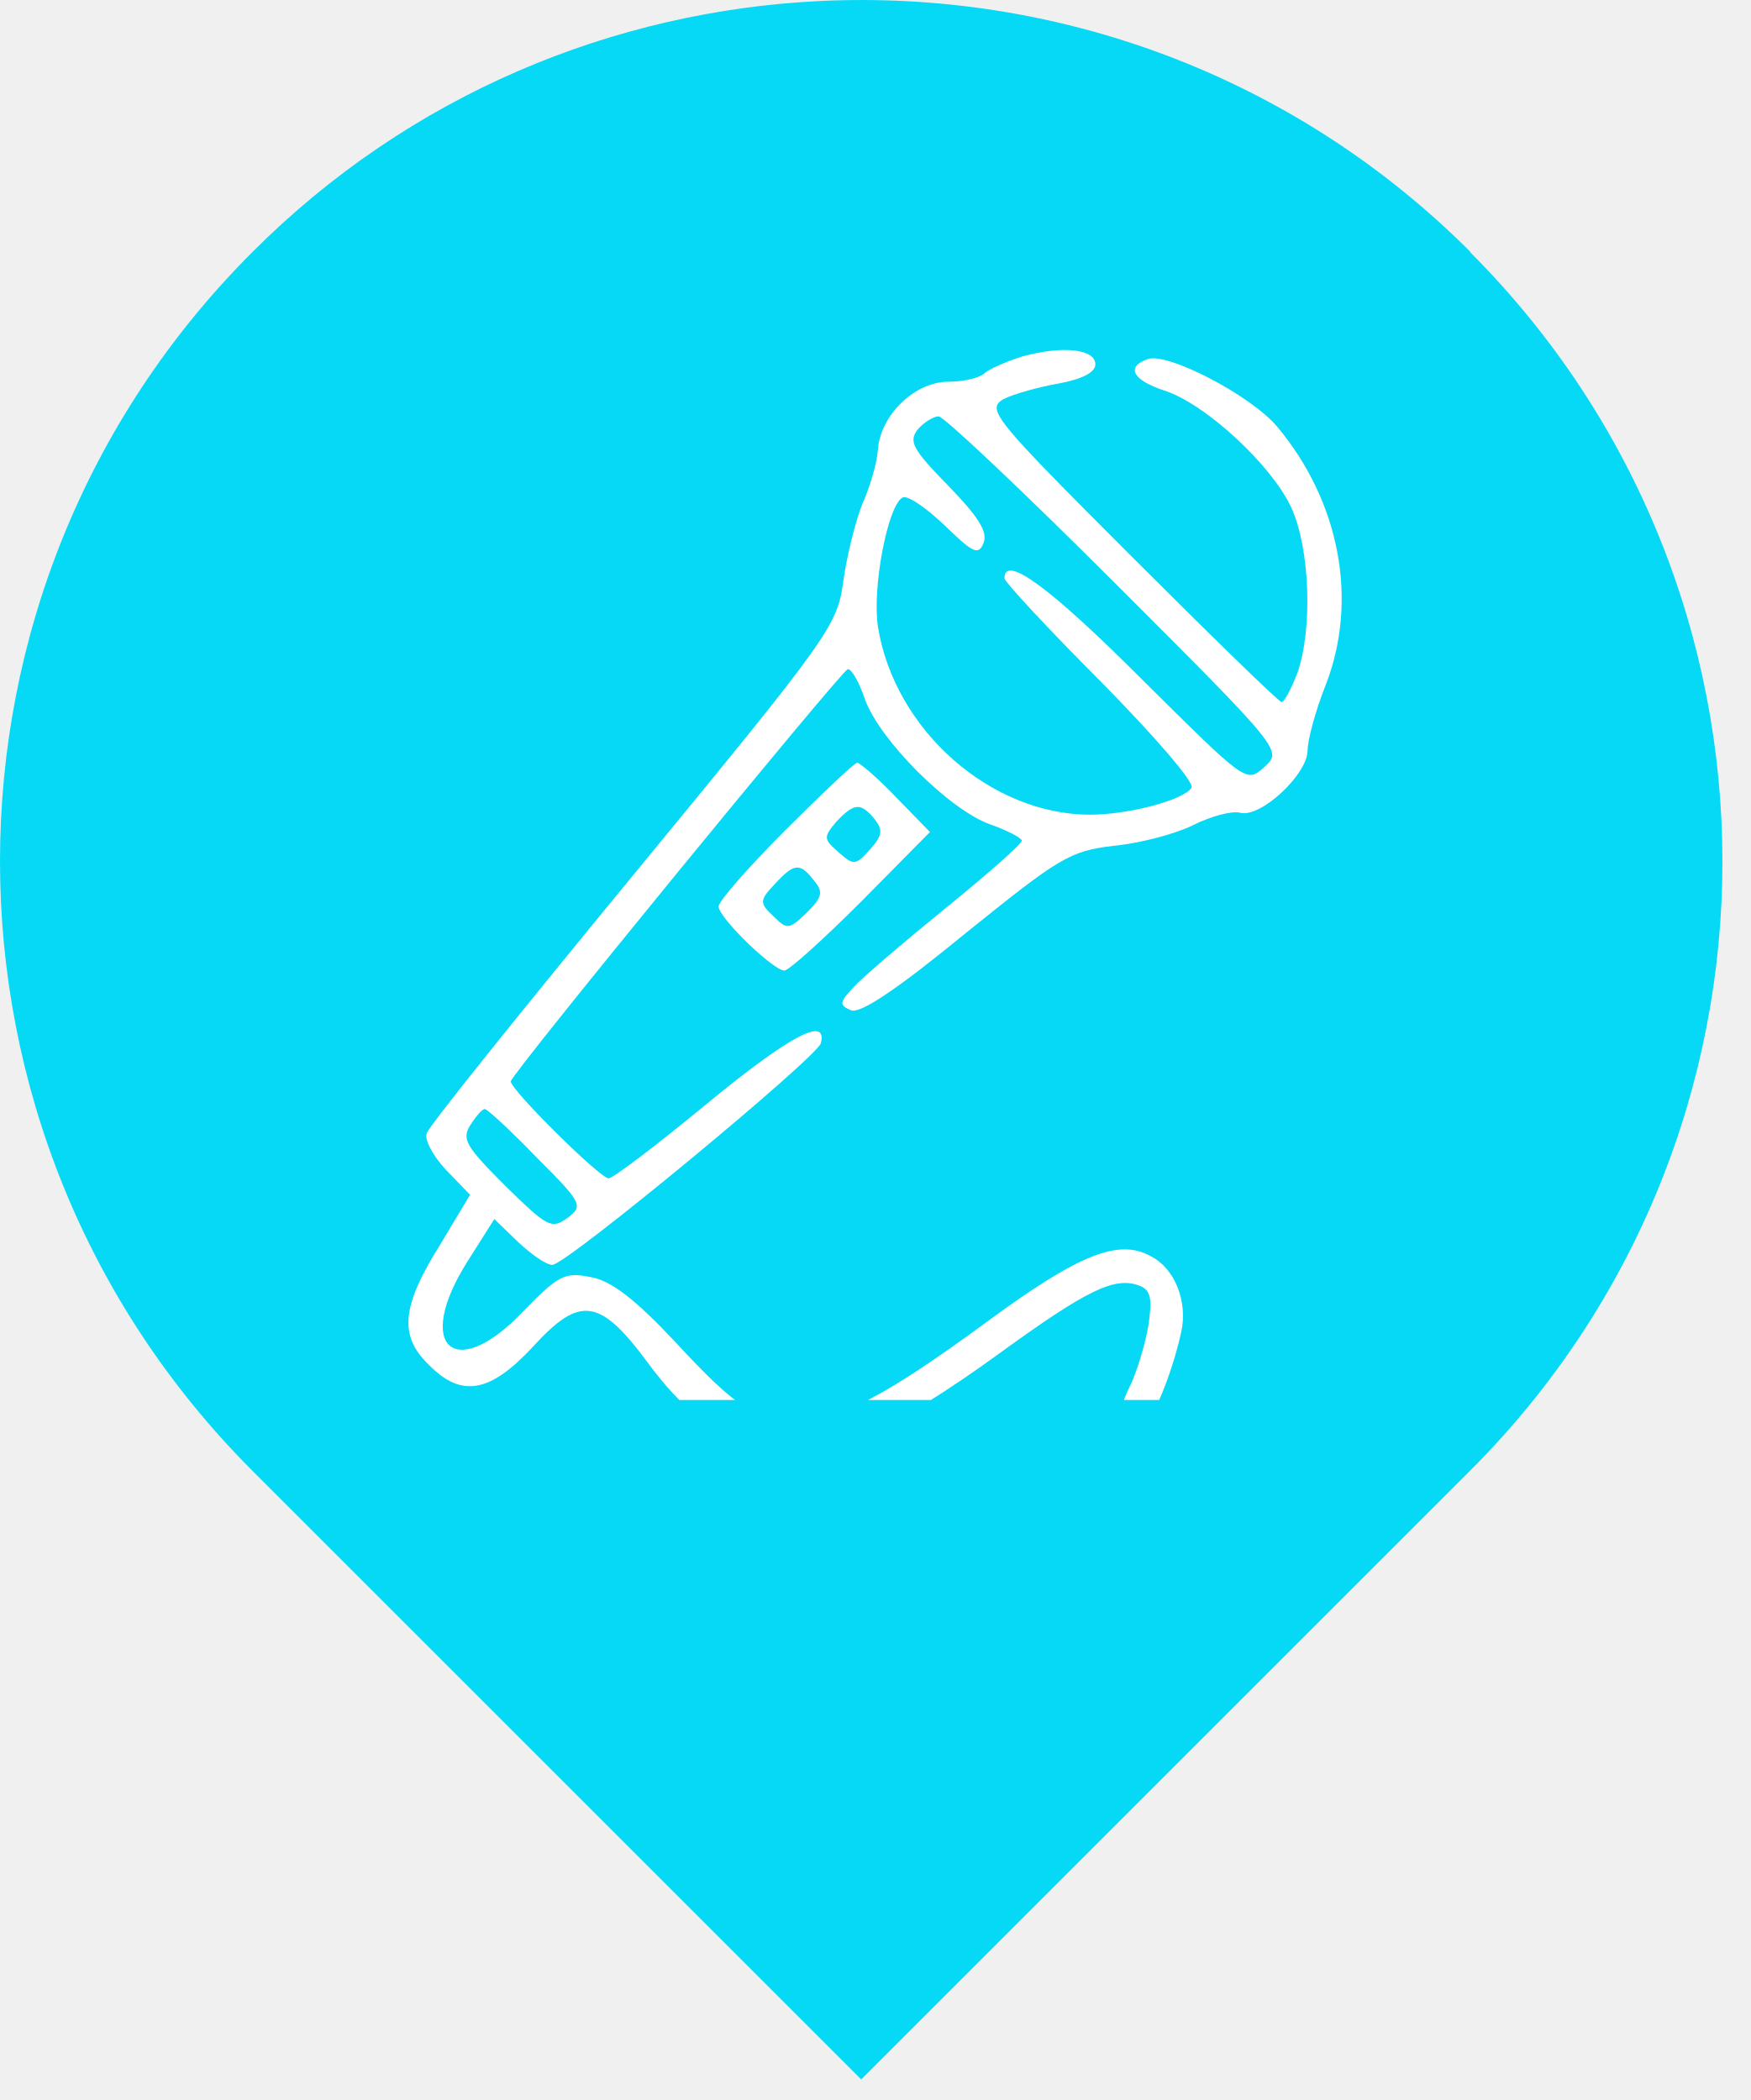
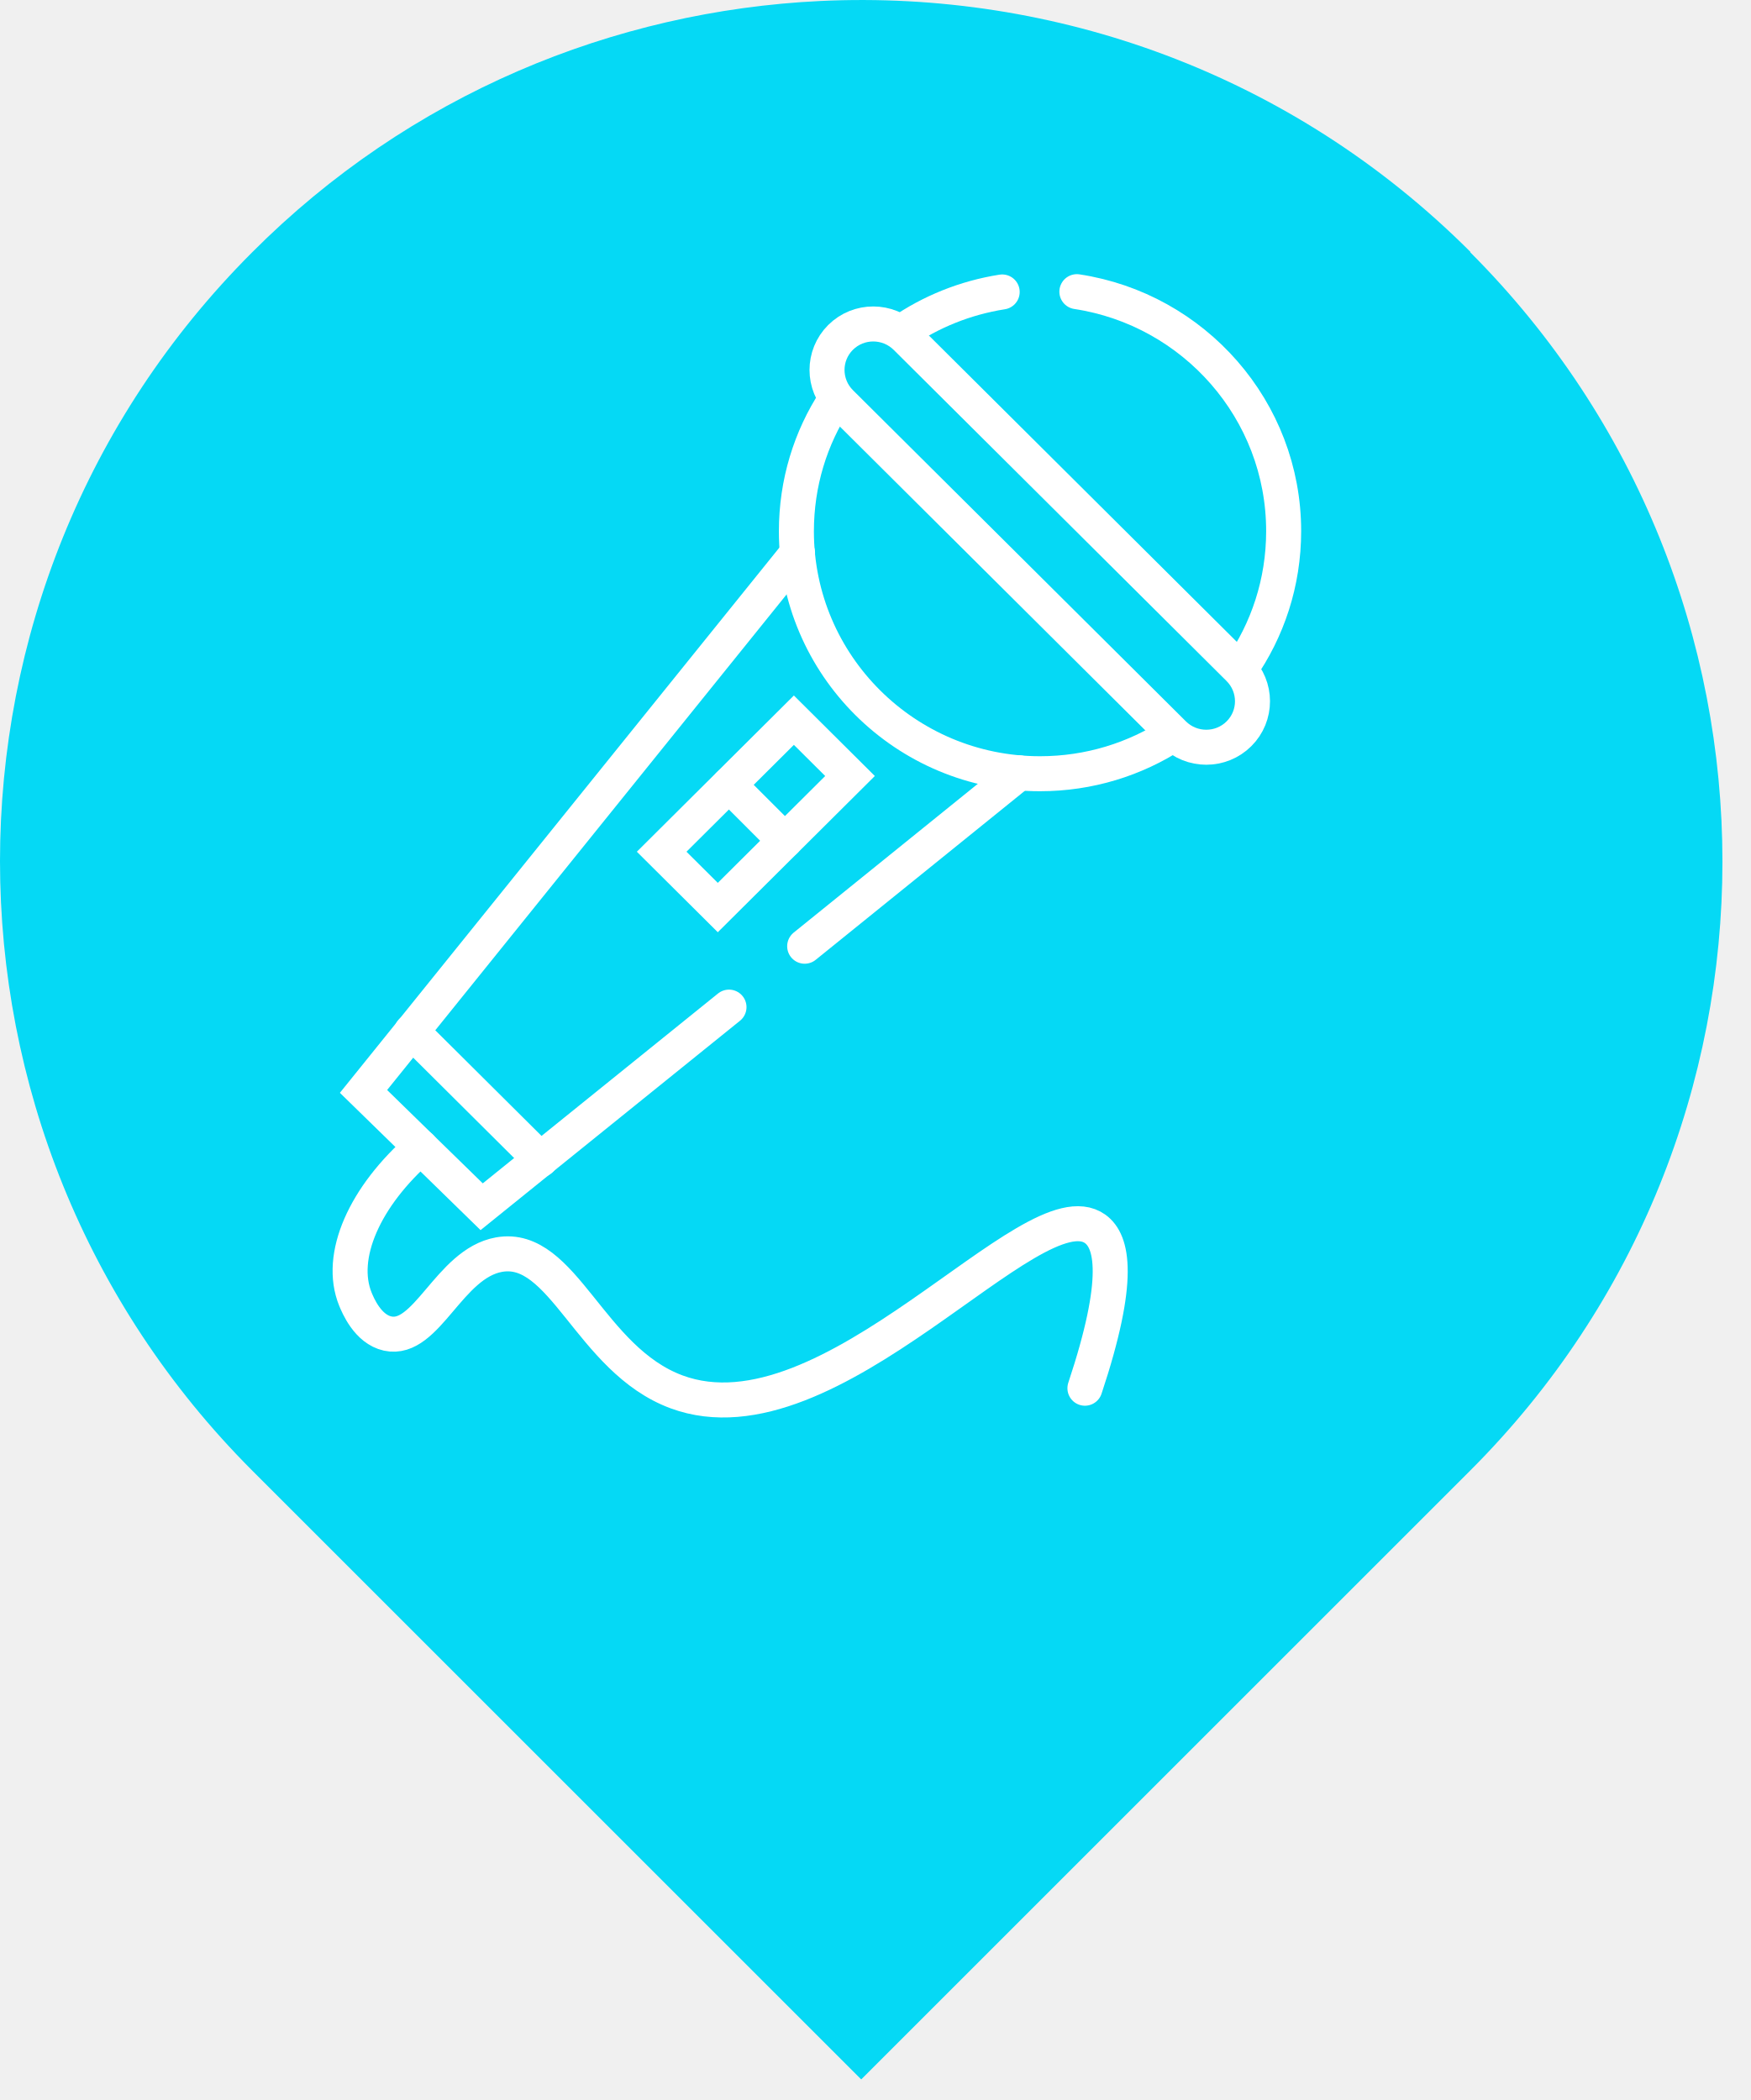
<svg xmlns="http://www.w3.org/2000/svg" width="30" height="36" viewBox="0 0 30 36" fill="none">
  <path d="M25.2 4.317C22.14 1.257 18.07 -0.173 14.06 0.017C10.52 0.187 7.02 1.617 4.32 4.327C-1.44 10.087 -1.44 19.437 4.32 25.207L14.76 35.647L25.2 25.207C30.96 19.447 30.96 10.097 25.2 4.327V4.317Z" fill="#05D9F5" />
-   <g clip-path="url(#clip0_165_15)">
-     <path d="M17.512 6.113C17.23 6.202 16.933 6.336 16.858 6.41C16.769 6.484 16.502 6.544 16.25 6.544C15.686 6.544 15.092 7.108 15.047 7.702C15.033 7.924 14.914 8.34 14.78 8.637C14.662 8.934 14.513 9.527 14.454 9.958C14.35 10.73 14.231 10.893 10.862 14.99C8.947 17.32 7.344 19.309 7.314 19.428C7.269 19.532 7.418 19.814 7.641 20.052L8.056 20.482L7.522 21.373C6.883 22.397 6.839 22.902 7.344 23.391C7.908 23.97 8.398 23.881 9.14 23.08C9.941 22.204 10.283 22.248 11.114 23.377C12.197 24.846 13.4 25.262 14.825 24.638C15.255 24.46 16.28 23.822 17.111 23.213C18.625 22.115 19.1 21.877 19.53 22.041C19.723 22.115 19.753 22.263 19.679 22.738C19.619 23.08 19.471 23.555 19.352 23.792C19.1 24.282 19.174 24.698 19.501 24.564C19.694 24.49 20.065 23.644 20.243 22.842C20.362 22.323 20.139 21.744 19.723 21.536C19.174 21.224 18.476 21.506 16.888 22.679C15.166 23.941 14.394 24.341 13.682 24.356C12.969 24.356 12.643 24.163 11.574 23.006C10.891 22.278 10.476 21.952 10.119 21.892C9.674 21.803 9.57 21.863 8.962 22.486C7.789 23.718 7.091 23.08 8.012 21.625L8.472 20.898L8.887 21.299C9.11 21.506 9.362 21.684 9.466 21.684C9.704 21.684 14.008 18.122 14.068 17.884C14.187 17.409 13.534 17.751 12.094 18.938C11.248 19.636 10.505 20.2 10.431 20.2C10.283 20.2 8.754 18.686 8.754 18.538C8.754 18.419 14.394 11.531 14.528 11.472C14.587 11.457 14.721 11.68 14.825 11.991C15.077 12.689 16.265 13.877 16.962 14.129C17.259 14.233 17.512 14.366 17.512 14.411C17.512 14.47 16.918 14.99 16.205 15.569C15.493 16.148 14.78 16.756 14.632 16.92C14.38 17.187 14.38 17.231 14.587 17.32C14.751 17.38 15.389 16.949 16.547 15.999C18.15 14.708 18.328 14.589 19.085 14.5C19.545 14.456 20.154 14.292 20.451 14.144C20.747 13.995 21.119 13.891 21.267 13.936C21.623 14.01 22.41 13.268 22.41 12.867C22.41 12.689 22.544 12.184 22.722 11.739C23.286 10.284 22.959 8.592 21.89 7.316C21.445 6.781 19.991 6.024 19.664 6.158C19.293 6.291 19.412 6.514 19.946 6.692C20.659 6.915 21.801 7.984 22.128 8.696C22.455 9.394 22.499 10.804 22.232 11.546C22.128 11.813 22.009 12.036 21.965 12.036C21.92 12.036 20.762 10.908 19.382 9.527C17.007 7.152 16.903 7.019 17.2 6.841C17.378 6.752 17.808 6.633 18.15 6.573C18.551 6.499 18.773 6.38 18.773 6.247C18.773 5.98 18.209 5.92 17.512 6.113ZM19.115 10.002C21.98 12.867 21.98 12.867 21.668 13.149C21.356 13.431 21.356 13.416 19.545 11.62C17.987 10.062 17.215 9.498 17.215 9.913C17.215 9.973 17.957 10.774 18.862 11.68C19.768 12.6 20.48 13.416 20.421 13.505C20.287 13.713 19.352 13.966 18.684 13.966C16.977 13.966 15.33 12.511 15.047 10.745C14.944 10.091 15.211 8.681 15.463 8.533C15.537 8.473 15.864 8.696 16.191 9.008C16.68 9.483 16.769 9.527 16.858 9.305C16.933 9.112 16.755 8.845 16.25 8.325C15.641 7.702 15.567 7.568 15.73 7.36C15.834 7.241 15.998 7.138 16.087 7.138C16.176 7.138 17.541 8.429 19.115 10.002ZM9.199 19.844C9.986 20.631 10.001 20.675 9.719 20.883C9.451 21.076 9.377 21.031 8.665 20.334C7.997 19.666 7.908 19.532 8.056 19.295C8.16 19.131 8.264 19.012 8.308 19.012C8.353 19.012 8.754 19.384 9.199 19.844Z" fill="white" />
-     <path d="M13.459 14.233C12.836 14.856 12.316 15.45 12.316 15.539C12.316 15.732 13.251 16.638 13.444 16.638C13.519 16.638 14.112 16.103 14.765 15.45L15.938 14.263L15.359 13.669C15.047 13.342 14.736 13.075 14.691 13.075C14.647 13.075 14.098 13.595 13.459 14.233ZM14.988 14.04C15.137 14.233 15.122 14.322 14.914 14.559C14.662 14.841 14.632 14.841 14.365 14.604C14.112 14.381 14.112 14.352 14.335 14.084C14.647 13.758 14.751 13.758 14.988 14.04ZM13.949 15.094C14.112 15.287 14.098 15.376 13.83 15.643C13.519 15.94 13.489 15.94 13.251 15.702C13.014 15.48 13.014 15.435 13.281 15.153C13.608 14.797 13.712 14.782 13.949 15.094Z" fill="white" />
-   </g>
-   <defs>
-     <clipPath id="clip0_165_15">
-       <rect width="19" height="19" fill="white" transform="translate(5 5)" />
-     </clipPath>
-   </defs>
+   <path d="M18.456 5C20.46 5.304 22 7.028 22 9.105C22 9.988 21.724 10.804 21.255 11.474" stroke="white" stroke-width="0.6" stroke-miterlimit="10" stroke-linecap="round" />
+   <path d="M15.444 5.696C15.95 5.346 16.54 5.105 17.176 5.005" stroke="white" stroke-width="0.6" stroke-miterlimit="10" stroke-linecap="round" />
+   <path d="M20.113 12.585C19.456 13.014 18.669 13.264 17.824 13.264C15.519 13.264 13.649 11.403 13.649 9.109C13.649 8.28 13.891 7.506 14.314 6.86" stroke="white" stroke-width="0.6" stroke-miterlimit="10" />
+   <path d="M21.233 11.462L15.529 5.786C15.218 5.477 14.716 5.476 14.406 5.784C14.096 6.093 14.097 6.593 14.407 6.902L20.112 12.578C20.422 12.887 20.925 12.887 21.234 12.579C21.544 12.271 21.543 11.771 21.233 11.462Z" stroke="white" stroke-width="0.6" stroke-miterlimit="10" />
+   <path d="M13.791 16.221L17.469 13.248" stroke="white" stroke-width="0.6" stroke-miterlimit="10" stroke-linecap="round" />
+   <path d="M13.669 9.479L6.23 18.71L8.255 20.687L12.494 17.265" stroke="white" stroke-width="0.6" stroke-miterlimit="10" stroke-linecap="round" />
+   <path d="M7.054 17.681L9.264 19.879" stroke="white" stroke-width="0.6" stroke-miterlimit="10" stroke-linecap="round" />
+   <path d="M14.568 13.303L13.606 12.346L11.34 14.601L12.302 15.558L14.568 13.303Z" stroke="white" stroke-width="0.6" stroke-miterlimit="10" stroke-linecap="round" />
+   <path d="M12.494 13.455L13.452 14.413" stroke="white" stroke-width="0.6" stroke-miterlimit="10" stroke-linecap="round" />
+   <path d="M7.213 19.668C6.247 20.509 5.791 21.537 6.092 22.274C6.134 22.374 6.301 22.786 6.644 22.861C7.314 23.007 7.694 21.662 8.552 21.508C9.653 21.312 10.104 23.307 11.594 23.86C14.243 24.843 17.695 20.293 18.77 21.067C19.063 21.279 19.222 21.912 18.594 23.798" stroke="white" stroke-width="0.6" stroke-miterlimit="10" stroke-linecap="round" />
</svg>
